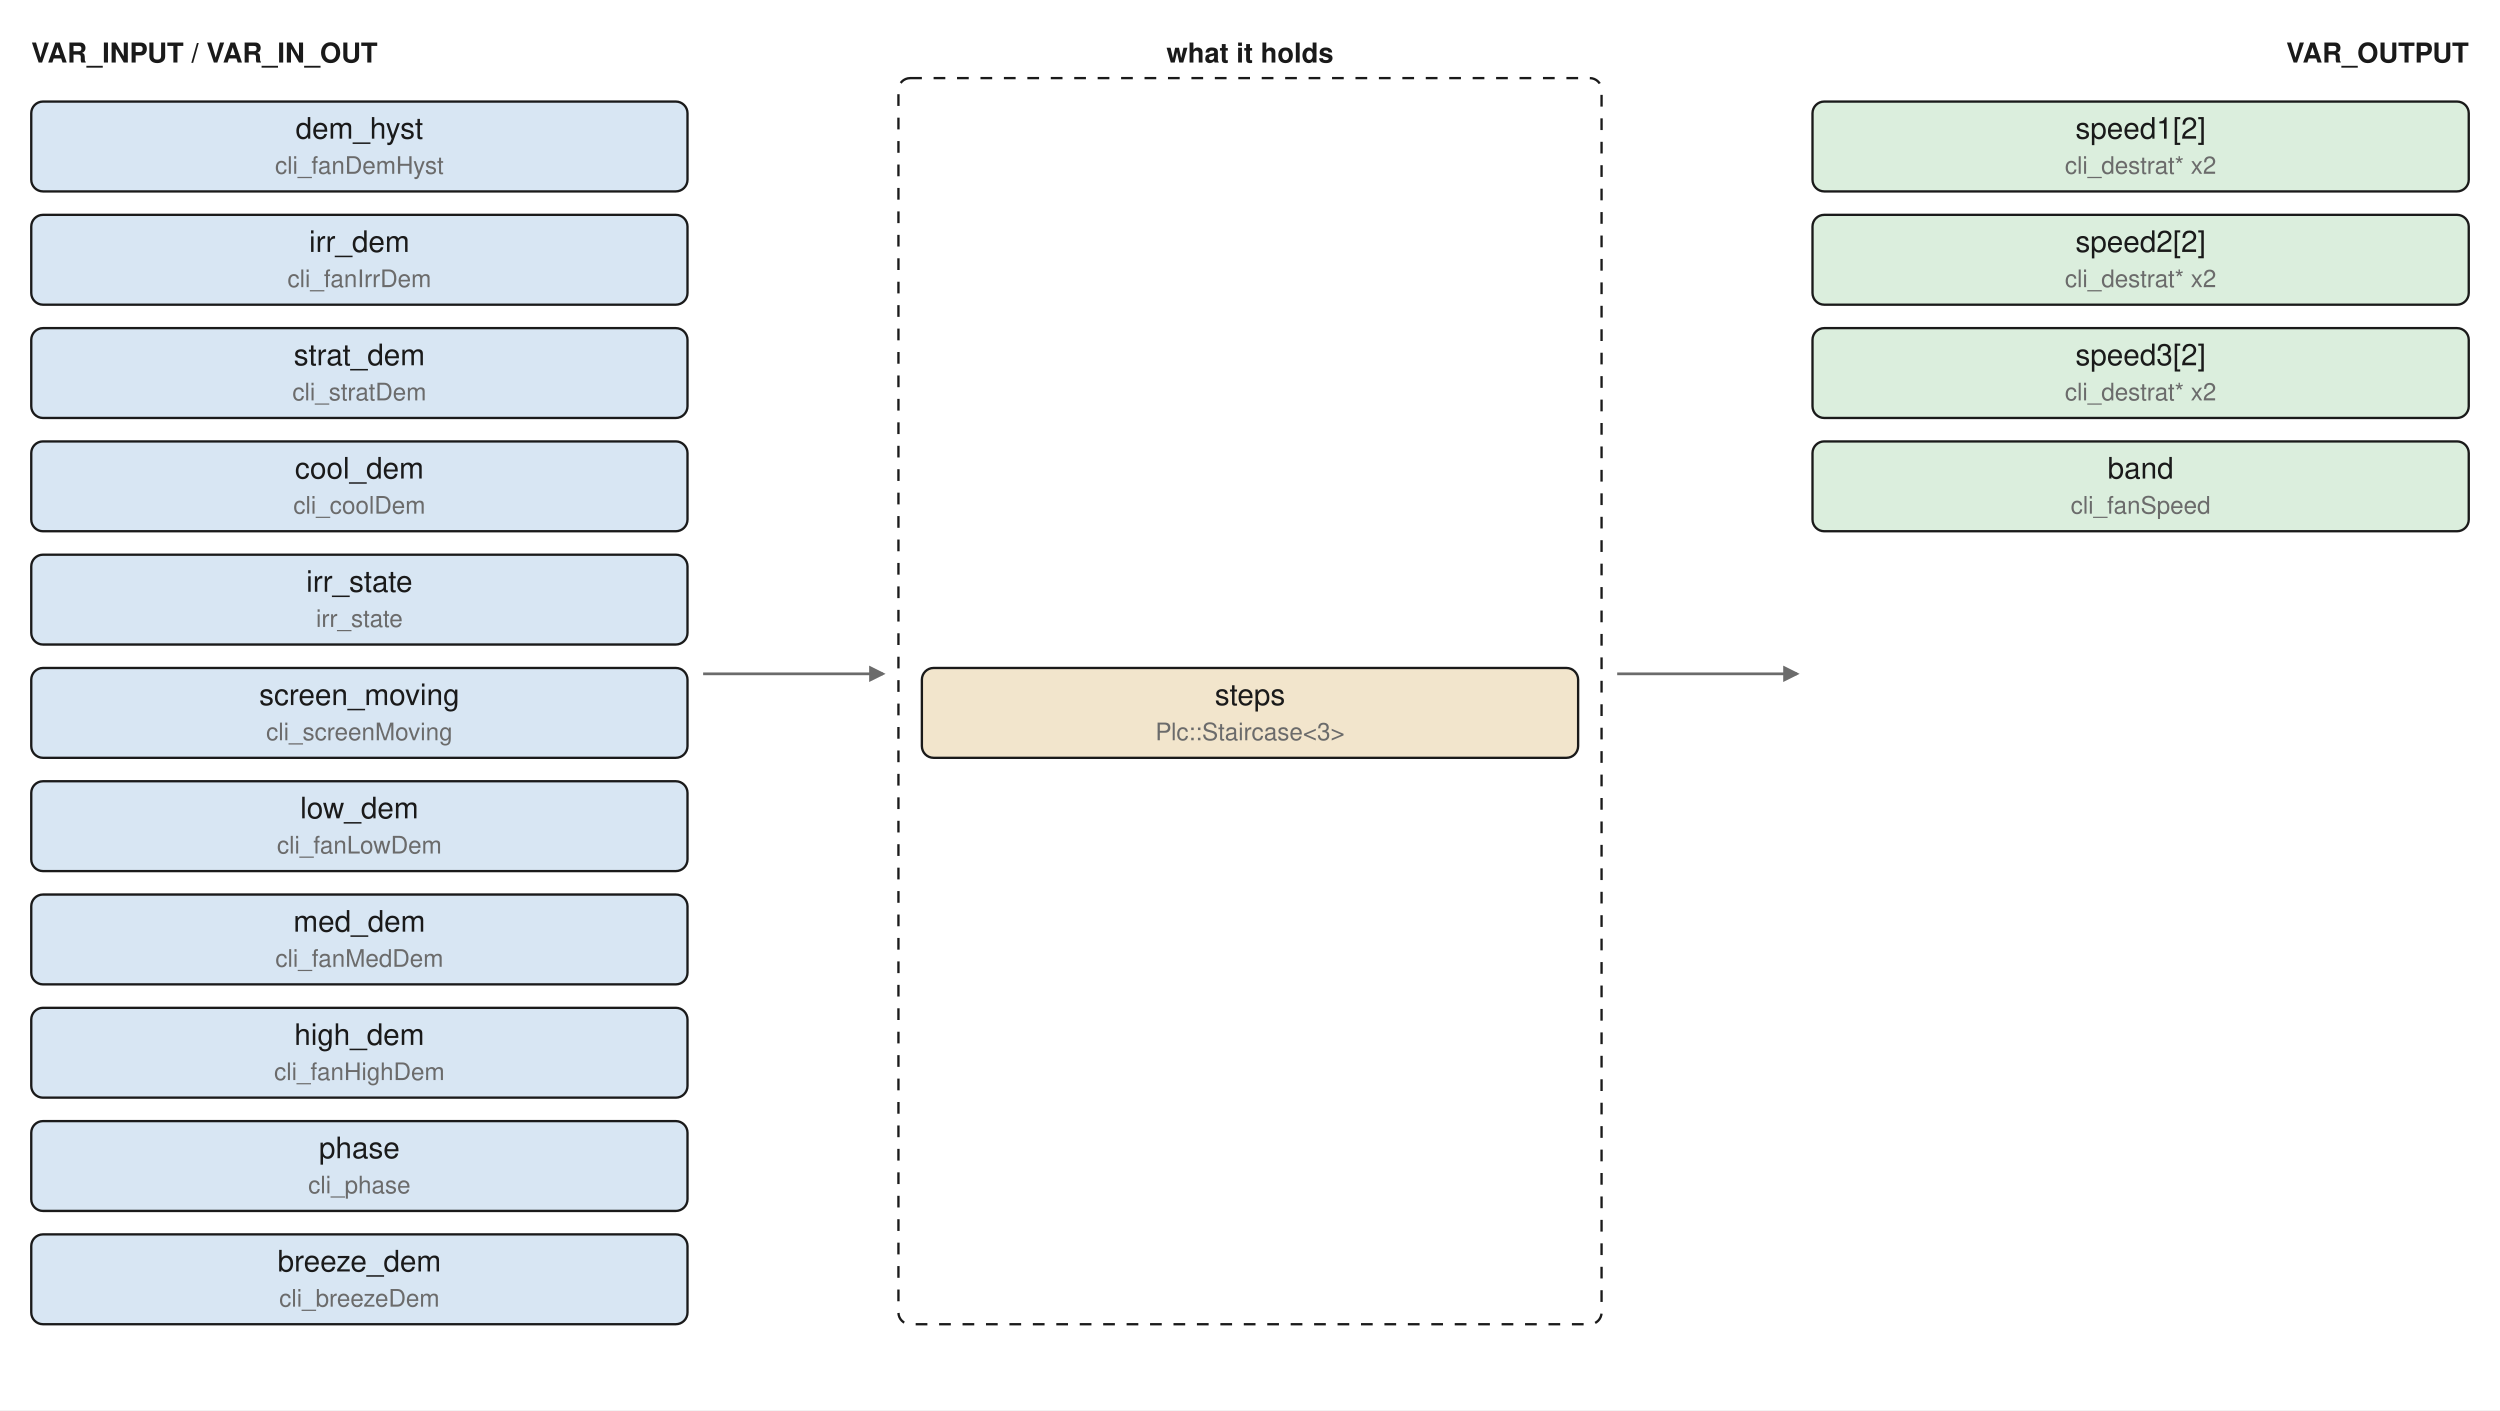
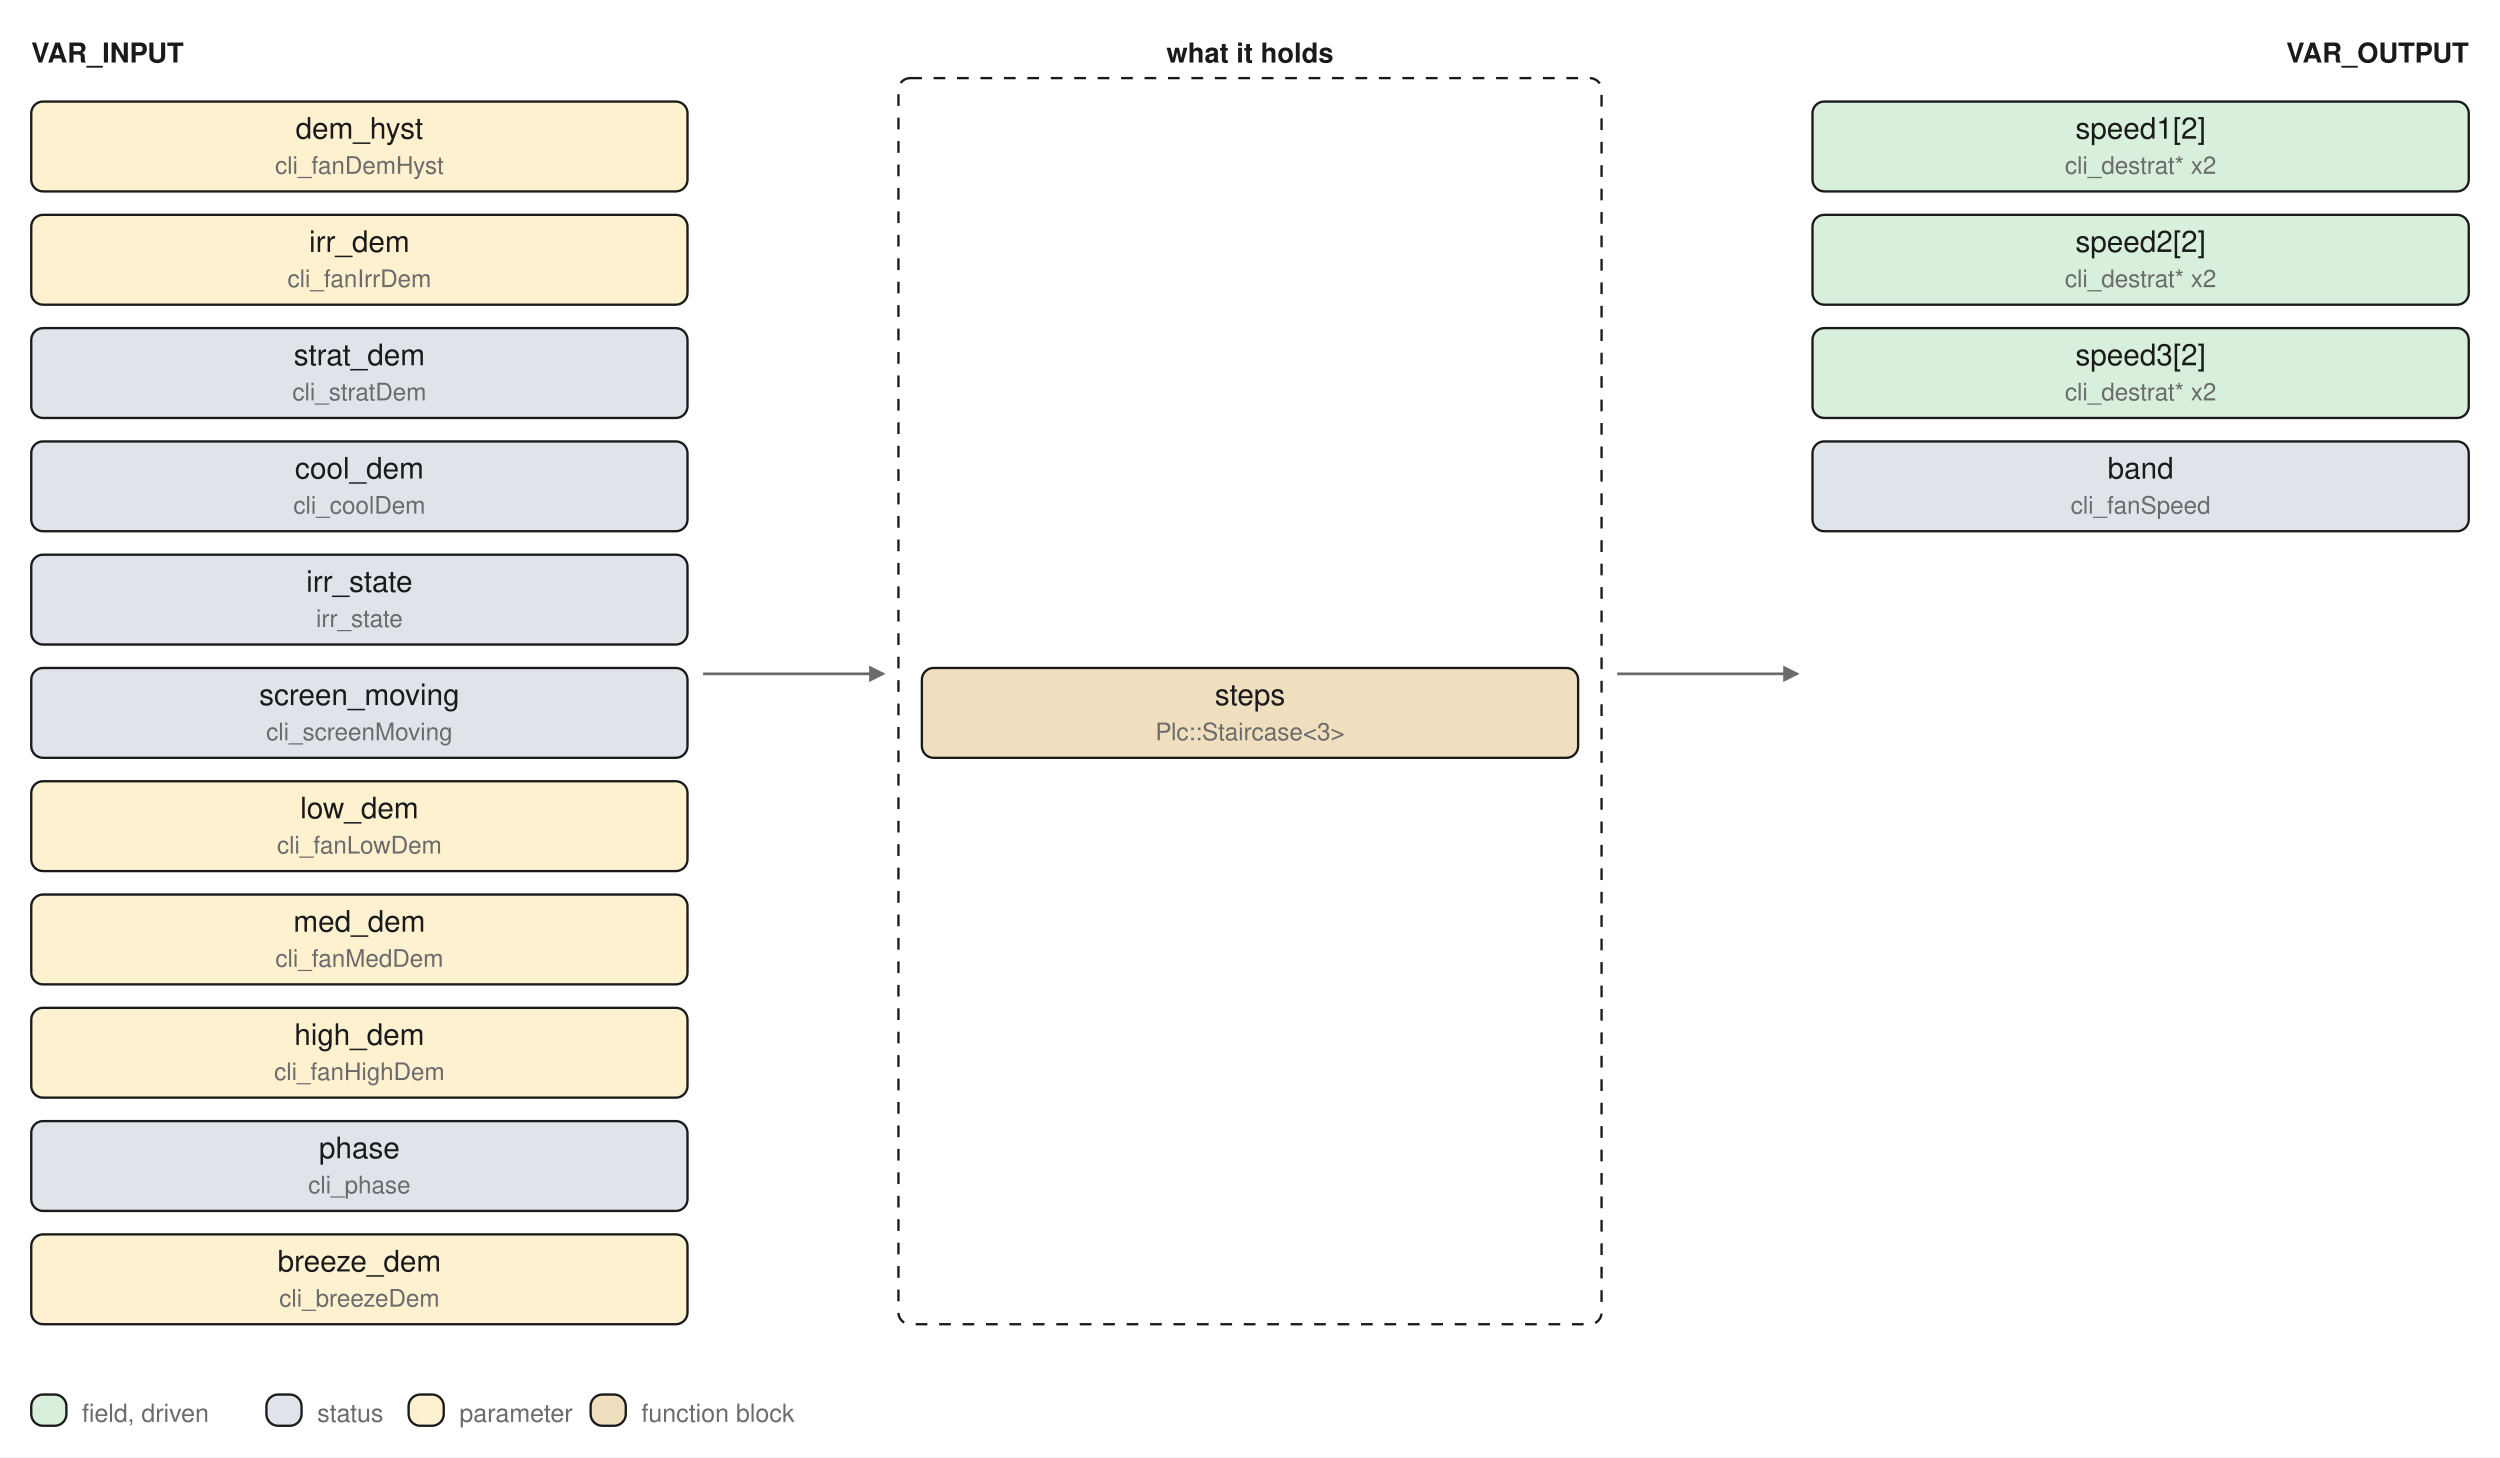
- <svg xmlns="http://www.w3.org/2000/svg" width="640" height="361" viewBox="0 0 640 361" style="max-width:100%;height:auto" content="&lt;mxfile host=&quot;app.diagrams.net&quot; type=&quot;device&quot;&gt;&lt;diagram id=&quot;fans&quot; name=&quot;fans&quot;&gt;&lt;mxGraphModel dx=&quot;640&quot; dy=&quot;361&quot; grid=&quot;0&quot; gridSize=&quot;10&quot; guides=&quot;1&quot; tooltips=&quot;1&quot; connect=&quot;1&quot; arrows=&quot;1&quot; fold=&quot;1&quot; page=&quot;1&quot; pageScale=&quot;1&quot; pageWidth=&quot;640&quot; pageHeight=&quot;361&quot; math=&quot;0&quot; shadow=&quot;0&quot;&gt;&lt;root&gt;&lt;mxCell id=&quot;0&quot;/&gt;&lt;mxCell id=&quot;1&quot; parent=&quot;0&quot;/&gt;&lt;mxCell id=&quot;n2&quot; value=&quot;VAR_INPUT / VAR_IN_OUT&quot; style=&quot;text;html=1;fontSize=7;fontColor=#1a1a1a;align=left;fontStyle=1&quot; vertex=&quot;1&quot; parent=&quot;1&quot;&gt;&lt;mxGeometry x=&quot;8&quot; y=&quot;9&quot; width=&quot;110&quot; height=&quot;11&quot; as=&quot;geometry&quot;/&gt;&lt;/mxCell&gt;&lt;mxCell id=&quot;n3&quot; value=&quot;what it holds&quot; style=&quot;text;html=1;fontSize=7;fontColor=#1a1a1a;align=center;fontStyle=1&quot; vertex=&quot;1&quot; parent=&quot;1&quot;&gt;&lt;mxGeometry x=&quot;320.0&quot; y=&quot;9&quot; width=&quot;65&quot; height=&quot;11&quot; as=&quot;geometry&quot;/&gt;&lt;/mxCell&gt;&lt;mxCell id=&quot;n4&quot; value=&quot;VAR_OUTPUT&quot; style=&quot;text;html=1;fontSize=7;fontColor=#1a1a1a;align=left;fontStyle=1&quot; vertex=&quot;1&quot; parent=&quot;1&quot;&gt;&lt;mxGeometry x=&quot;632&quot; y=&quot;9&quot; width=&quot;50&quot; height=&quot;11&quot; as=&quot;geometry&quot;/&gt;&lt;/mxCell&gt;&lt;mxCell id=&quot;n5&quot; value=&quot;dem_hyst&quot; style=&quot;rounded=1;fillColor=#d8e6f3;strokeColor=#1a1a1a;whiteSpace=wrap;html=1;fontSize=8&quot; vertex=&quot;1&quot; parent=&quot;1&quot;&gt;&lt;mxGeometry x=&quot;8&quot; y=&quot;26&quot; width=&quot;168&quot; height=&quot;23&quot; as=&quot;geometry&quot;/&gt;&lt;/mxCell&gt;&lt;mxCell id=&quot;n6&quot; value=&quot;irr_dem&quot; style=&quot;rounded=1;fillColor=#d8e6f3;strokeColor=#1a1a1a;whiteSpace=wrap;html=1;fontSize=8&quot; vertex=&quot;1&quot; parent=&quot;1&quot;&gt;&lt;mxGeometry x=&quot;8&quot; y=&quot;55&quot; width=&quot;168&quot; height=&quot;23&quot; as=&quot;geometry&quot;/&gt;&lt;/mxCell&gt;&lt;mxCell id=&quot;n7&quot; value=&quot;strat_dem&quot; style=&quot;rounded=1;fillColor=#d8e6f3;strokeColor=#1a1a1a;whiteSpace=wrap;html=1;fontSize=8&quot; vertex=&quot;1&quot; parent=&quot;1&quot;&gt;&lt;mxGeometry x=&quot;8&quot; y=&quot;84&quot; width=&quot;168&quot; height=&quot;23&quot; as=&quot;geometry&quot;/&gt;&lt;/mxCell&gt;&lt;mxCell id=&quot;n8&quot; value=&quot;cool_dem&quot; style=&quot;rounded=1;fillColor=#d8e6f3;strokeColor=#1a1a1a;whiteSpace=wrap;html=1;fontSize=8&quot; vertex=&quot;1&quot; parent=&quot;1&quot;&gt;&lt;mxGeometry x=&quot;8&quot; y=&quot;113&quot; width=&quot;168&quot; height=&quot;23&quot; as=&quot;geometry&quot;/&gt;&lt;/mxCell&gt;&lt;mxCell id=&quot;n9&quot; value=&quot;irr_state&quot; style=&quot;rounded=1;fillColor=#d8e6f3;strokeColor=#1a1a1a;whiteSpace=wrap;html=1;fontSize=8&quot; vertex=&quot;1&quot; parent=&quot;1&quot;&gt;&lt;mxGeometry x=&quot;8&quot; y=&quot;142&quot; width=&quot;168&quot; height=&quot;23&quot; as=&quot;geometry&quot;/&gt;&lt;/mxCell&gt;&lt;mxCell id=&quot;n10&quot; value=&quot;screen_moving&quot; style=&quot;rounded=1;fillColor=#d8e6f3;strokeColor=#1a1a1a;whiteSpace=wrap;html=1;fontSize=8&quot; vertex=&quot;1&quot; parent=&quot;1&quot;&gt;&lt;mxGeometry x=&quot;8&quot; y=&quot;171&quot; width=&quot;168&quot; height=&quot;23&quot; as=&quot;geometry&quot;/&gt;&lt;/mxCell&gt;&lt;mxCell id=&quot;n11&quot; value=&quot;low_dem&quot; style=&quot;rounded=1;fillColor=#d8e6f3;strokeColor=#1a1a1a;whiteSpace=wrap;html=1;fontSize=8&quot; vertex=&quot;1&quot; parent=&quot;1&quot;&gt;&lt;mxGeometry x=&quot;8&quot; y=&quot;200&quot; width=&quot;168&quot; height=&quot;23&quot; as=&quot;geometry&quot;/&gt;&lt;/mxCell&gt;&lt;mxCell id=&quot;n12&quot; value=&quot;med_dem&quot; style=&quot;rounded=1;fillColor=#d8e6f3;strokeColor=#1a1a1a;whiteSpace=wrap;html=1;fontSize=8&quot; vertex=&quot;1&quot; parent=&quot;1&quot;&gt;&lt;mxGeometry x=&quot;8&quot; y=&quot;229&quot; width=&quot;168&quot; height=&quot;23&quot; as=&quot;geometry&quot;/&gt;&lt;/mxCell&gt;&lt;mxCell id=&quot;n13&quot; value=&quot;high_dem&quot; style=&quot;rounded=1;fillColor=#d8e6f3;strokeColor=#1a1a1a;whiteSpace=wrap;html=1;fontSize=8&quot; vertex=&quot;1&quot; parent=&quot;1&quot;&gt;&lt;mxGeometry x=&quot;8&quot; y=&quot;258&quot; width=&quot;168&quot; height=&quot;23&quot; as=&quot;geometry&quot;/&gt;&lt;/mxCell&gt;&lt;mxCell id=&quot;n14&quot; value=&quot;phase&quot; style=&quot;rounded=1;fillColor=#d8e6f3;strokeColor=#1a1a1a;whiteSpace=wrap;html=1;fontSize=8&quot; vertex=&quot;1&quot; parent=&quot;1&quot;&gt;&lt;mxGeometry x=&quot;8&quot; y=&quot;287&quot; width=&quot;168&quot; height=&quot;23&quot; as=&quot;geometry&quot;/&gt;&lt;/mxCell&gt;&lt;mxCell id=&quot;n15&quot; value=&quot;breeze_dem&quot; style=&quot;rounded=1;fillColor=#d8e6f3;strokeColor=#1a1a1a;whiteSpace=wrap;html=1;fontSize=8&quot; vertex=&quot;1&quot; parent=&quot;1&quot;&gt;&lt;mxGeometry x=&quot;8&quot; y=&quot;316&quot; width=&quot;168&quot; height=&quot;23&quot; as=&quot;geometry&quot;/&gt;&lt;/mxCell&gt;&lt;mxCell id=&quot;n16&quot; value=&quot;speed1[2]&quot; style=&quot;rounded=1;fillColor=#dbeedd;strokeColor=#1a1a1a;whiteSpace=wrap;html=1;fontSize=8&quot; vertex=&quot;1&quot; parent=&quot;1&quot;&gt;&lt;mxGeometry x=&quot;464&quot; y=&quot;26&quot; width=&quot;168&quot; height=&quot;23&quot; as=&quot;geometry&quot;/&gt;&lt;/mxCell&gt;&lt;mxCell id=&quot;n17&quot; value=&quot;speed2[2]&quot; style=&quot;rounded=1;fillColor=#dbeedd;strokeColor=#1a1a1a;whiteSpace=wrap;html=1;fontSize=8&quot; vertex=&quot;1&quot; parent=&quot;1&quot;&gt;&lt;mxGeometry x=&quot;464&quot; y=&quot;55&quot; width=&quot;168&quot; height=&quot;23&quot; as=&quot;geometry&quot;/&gt;&lt;/mxCell&gt;&lt;mxCell id=&quot;n18&quot; value=&quot;speed3[2]&quot; style=&quot;rounded=1;fillColor=#dbeedd;strokeColor=#1a1a1a;whiteSpace=wrap;html=1;fontSize=8&quot; vertex=&quot;1&quot; parent=&quot;1&quot;&gt;&lt;mxGeometry x=&quot;464&quot; y=&quot;84&quot; width=&quot;168&quot; height=&quot;23&quot; as=&quot;geometry&quot;/&gt;&lt;/mxCell&gt;&lt;mxCell id=&quot;n19&quot; value=&quot;band&quot; style=&quot;rounded=1;fillColor=#dbeedd;strokeColor=#1a1a1a;whiteSpace=wrap;html=1;fontSize=8&quot; vertex=&quot;1&quot; parent=&quot;1&quot;&gt;&lt;mxGeometry x=&quot;464&quot; y=&quot;113&quot; width=&quot;168&quot; height=&quot;23&quot; as=&quot;geometry&quot;/&gt;&lt;/mxCell&gt;&lt;mxCell id=&quot;n20&quot; value=&quot;&quot; style=&quot;rounded=1;fillColor=#ffffff;strokeColor=#1a1a1a;whiteSpace=wrap;html=1;fontSize=8;dashed=1&quot; vertex=&quot;1&quot; parent=&quot;1&quot;&gt;&lt;mxGeometry x=&quot;230&quot; y=&quot;20&quot; width=&quot;180&quot; height=&quot;319&quot; as=&quot;geometry&quot;/&gt;&lt;/mxCell&gt;&lt;mxCell id=&quot;n21&quot; value=&quot;steps&quot; style=&quot;rounded=1;fillColor=#f2e5cc;strokeColor=#1a1a1a;whiteSpace=wrap;html=1;fontSize=8&quot; vertex=&quot;1&quot; parent=&quot;1&quot;&gt;&lt;mxGeometry x=&quot;236&quot; y=&quot;171.0&quot; width=&quot;168&quot; height=&quot;23&quot; as=&quot;geometry&quot;/&gt;&lt;/mxCell&gt;&lt;mxCell id=&quot;e22&quot; value=&quot;&quot; style=&quot;edgeStyle=none;html=1;strokeColor=#6b6b6b;endArrow=block&quot; edge=&quot;1&quot; parent=&quot;1&quot;&gt;&lt;mxGeometry relative=&quot;1&quot; as=&quot;geometry&quot;&gt;&lt;mxPoint x=&quot;180&quot; y=&quot;172.5&quot; as=&quot;sourcePoint&quot;/&gt;&lt;mxPoint x=&quot;226&quot; y=&quot;172.5&quot; as=&quot;targetPoint&quot;/&gt;&lt;/mxGeometry&gt;&lt;/mxCell&gt;&lt;mxCell id=&quot;e23&quot; value=&quot;&quot; style=&quot;edgeStyle=none;html=1;strokeColor=#6b6b6b;endArrow=block&quot; edge=&quot;1&quot; parent=&quot;1&quot;&gt;&lt;mxGeometry relative=&quot;1&quot; as=&quot;geometry&quot;&gt;&lt;mxPoint x=&quot;414&quot; y=&quot;172.5&quot; as=&quot;sourcePoint&quot;/&gt;&lt;mxPoint x=&quot;460&quot; y=&quot;172.5&quot; as=&quot;targetPoint&quot;/&gt;&lt;/mxGeometry&gt;&lt;/mxCell&gt;&lt;/root&gt;&lt;/mxGraphModel&gt;&lt;/diagram&gt;&lt;/mxfile&gt;">
+ <svg xmlns="http://www.w3.org/2000/svg" width="640" height="373" viewBox="0 0 640 373" style="max-width:100%;height:auto" content="&lt;mxfile host=&quot;app.diagrams.net&quot; type=&quot;device&quot;&gt;&lt;diagram id=&quot;fans&quot; name=&quot;fans&quot;&gt;&lt;mxGraphModel dx=&quot;640&quot; dy=&quot;373&quot; grid=&quot;0&quot; gridSize=&quot;10&quot; guides=&quot;1&quot; tooltips=&quot;1&quot; connect=&quot;1&quot; arrows=&quot;1&quot; fold=&quot;1&quot; page=&quot;1&quot; pageScale=&quot;1&quot; pageWidth=&quot;640&quot; pageHeight=&quot;373&quot; math=&quot;0&quot; shadow=&quot;0&quot;&gt;&lt;root&gt;&lt;mxCell id=&quot;0&quot;/&gt;&lt;mxCell id=&quot;1&quot; parent=&quot;0&quot;/&gt;&lt;mxCell id=&quot;n2&quot; value=&quot;VAR_INPUT&quot; style=&quot;text;html=1;fontSize=7;fontColor=#1a1a1a;align=left;fontStyle=1&quot; vertex=&quot;1&quot; parent=&quot;1&quot;&gt;&lt;mxGeometry x=&quot;8&quot; y=&quot;9&quot; width=&quot;45&quot; height=&quot;11&quot; as=&quot;geometry&quot;/&gt;&lt;/mxCell&gt;&lt;mxCell id=&quot;n3&quot; value=&quot;what it holds&quot; style=&quot;text;html=1;fontSize=7;fontColor=#1a1a1a;align=center;fontStyle=1&quot; vertex=&quot;1&quot; parent=&quot;1&quot;&gt;&lt;mxGeometry x=&quot;320.0&quot; y=&quot;9&quot; width=&quot;65&quot; height=&quot;11&quot; as=&quot;geometry&quot;/&gt;&lt;/mxCell&gt;&lt;mxCell id=&quot;n4&quot; value=&quot;VAR_OUTPUT&quot; style=&quot;text;html=1;fontSize=7;fontColor=#1a1a1a;align=left;fontStyle=1&quot; vertex=&quot;1&quot; parent=&quot;1&quot;&gt;&lt;mxGeometry x=&quot;632&quot; y=&quot;9&quot; width=&quot;50&quot; height=&quot;11&quot; as=&quot;geometry&quot;/&gt;&lt;/mxCell&gt;&lt;mxCell id=&quot;n5&quot; value=&quot;dem_hyst&quot; style=&quot;rounded=1;fillColor=#fdf1d0;strokeColor=#1a1a1a;whiteSpace=wrap;html=1;fontSize=8&quot; vertex=&quot;1&quot; parent=&quot;1&quot;&gt;&lt;mxGeometry x=&quot;8&quot; y=&quot;26&quot; width=&quot;168&quot; height=&quot;23&quot; as=&quot;geometry&quot;/&gt;&lt;/mxCell&gt;&lt;mxCell id=&quot;n6&quot; value=&quot;irr_dem&quot; style=&quot;rounded=1;fillColor=#fdf1d0;strokeColor=#1a1a1a;whiteSpace=wrap;html=1;fontSize=8&quot; vertex=&quot;1&quot; parent=&quot;1&quot;&gt;&lt;mxGeometry x=&quot;8&quot; y=&quot;55&quot; width=&quot;168&quot; height=&quot;23&quot; as=&quot;geometry&quot;/&gt;&lt;/mxCell&gt;&lt;mxCell id=&quot;n7&quot; value=&quot;strat_dem&quot; style=&quot;rounded=1;fillColor=#dfe4ea;strokeColor=#1a1a1a;whiteSpace=wrap;html=1;fontSize=8&quot; vertex=&quot;1&quot; parent=&quot;1&quot;&gt;&lt;mxGeometry x=&quot;8&quot; y=&quot;84&quot; width=&quot;168&quot; height=&quot;23&quot; as=&quot;geometry&quot;/&gt;&lt;/mxCell&gt;&lt;mxCell id=&quot;n8&quot; value=&quot;cool_dem&quot; style=&quot;rounded=1;fillColor=#dfe4ea;strokeColor=#1a1a1a;whiteSpace=wrap;html=1;fontSize=8&quot; vertex=&quot;1&quot; parent=&quot;1&quot;&gt;&lt;mxGeometry x=&quot;8&quot; y=&quot;113&quot; width=&quot;168&quot; height=&quot;23&quot; as=&quot;geometry&quot;/&gt;&lt;/mxCell&gt;&lt;mxCell id=&quot;n9&quot; value=&quot;irr_state&quot; style=&quot;rounded=1;fillColor=#dfe4ea;strokeColor=#1a1a1a;whiteSpace=wrap;html=1;fontSize=8&quot; vertex=&quot;1&quot; parent=&quot;1&quot;&gt;&lt;mxGeometry x=&quot;8&quot; y=&quot;142&quot; width=&quot;168&quot; height=&quot;23&quot; as=&quot;geometry&quot;/&gt;&lt;/mxCell&gt;&lt;mxCell id=&quot;n10&quot; value=&quot;screen_moving&quot; style=&quot;rounded=1;fillColor=#dfe4ea;strokeColor=#1a1a1a;whiteSpace=wrap;html=1;fontSize=8&quot; vertex=&quot;1&quot; parent=&quot;1&quot;&gt;&lt;mxGeometry x=&quot;8&quot; y=&quot;171&quot; width=&quot;168&quot; height=&quot;23&quot; as=&quot;geometry&quot;/&gt;&lt;/mxCell&gt;&lt;mxCell id=&quot;n11&quot; value=&quot;low_dem&quot; style=&quot;rounded=1;fillColor=#fdf1d0;strokeColor=#1a1a1a;whiteSpace=wrap;html=1;fontSize=8&quot; vertex=&quot;1&quot; parent=&quot;1&quot;&gt;&lt;mxGeometry x=&quot;8&quot; y=&quot;200&quot; width=&quot;168&quot; height=&quot;23&quot; as=&quot;geometry&quot;/&gt;&lt;/mxCell&gt;&lt;mxCell id=&quot;n12&quot; value=&quot;med_dem&quot; style=&quot;rounded=1;fillColor=#fdf1d0;strokeColor=#1a1a1a;whiteSpace=wrap;html=1;fontSize=8&quot; vertex=&quot;1&quot; parent=&quot;1&quot;&gt;&lt;mxGeometry x=&quot;8&quot; y=&quot;229&quot; width=&quot;168&quot; height=&quot;23&quot; as=&quot;geometry&quot;/&gt;&lt;/mxCell&gt;&lt;mxCell id=&quot;n13&quot; value=&quot;high_dem&quot; style=&quot;rounded=1;fillColor=#fdf1d0;strokeColor=#1a1a1a;whiteSpace=wrap;html=1;fontSize=8&quot; vertex=&quot;1&quot; parent=&quot;1&quot;&gt;&lt;mxGeometry x=&quot;8&quot; y=&quot;258&quot; width=&quot;168&quot; height=&quot;23&quot; as=&quot;geometry&quot;/&gt;&lt;/mxCell&gt;&lt;mxCell id=&quot;n14&quot; value=&quot;phase&quot; style=&quot;rounded=1;fillColor=#dfe4ea;strokeColor=#1a1a1a;whiteSpace=wrap;html=1;fontSize=8&quot; vertex=&quot;1&quot; parent=&quot;1&quot;&gt;&lt;mxGeometry x=&quot;8&quot; y=&quot;287&quot; width=&quot;168&quot; height=&quot;23&quot; as=&quot;geometry&quot;/&gt;&lt;/mxCell&gt;&lt;mxCell id=&quot;n15&quot; value=&quot;breeze_dem&quot; style=&quot;rounded=1;fillColor=#fdf1d0;strokeColor=#1a1a1a;whiteSpace=wrap;html=1;fontSize=8&quot; vertex=&quot;1&quot; parent=&quot;1&quot;&gt;&lt;mxGeometry x=&quot;8&quot; y=&quot;316&quot; width=&quot;168&quot; height=&quot;23&quot; as=&quot;geometry&quot;/&gt;&lt;/mxCell&gt;&lt;mxCell id=&quot;n16&quot; value=&quot;speed1[2]&quot; style=&quot;rounded=1;fillColor=#d7efdb;strokeColor=#1a1a1a;whiteSpace=wrap;html=1;fontSize=8&quot; vertex=&quot;1&quot; parent=&quot;1&quot;&gt;&lt;mxGeometry x=&quot;464&quot; y=&quot;26&quot; width=&quot;168&quot; height=&quot;23&quot; as=&quot;geometry&quot;/&gt;&lt;/mxCell&gt;&lt;mxCell id=&quot;n17&quot; value=&quot;speed2[2]&quot; style=&quot;rounded=1;fillColor=#d7efdb;strokeColor=#1a1a1a;whiteSpace=wrap;html=1;fontSize=8&quot; vertex=&quot;1&quot; parent=&quot;1&quot;&gt;&lt;mxGeometry x=&quot;464&quot; y=&quot;55&quot; width=&quot;168&quot; height=&quot;23&quot; as=&quot;geometry&quot;/&gt;&lt;/mxCell&gt;&lt;mxCell id=&quot;n18&quot; value=&quot;speed3[2]&quot; style=&quot;rounded=1;fillColor=#d7efdb;strokeColor=#1a1a1a;whiteSpace=wrap;html=1;fontSize=8&quot; vertex=&quot;1&quot; parent=&quot;1&quot;&gt;&lt;mxGeometry x=&quot;464&quot; y=&quot;84&quot; width=&quot;168&quot; height=&quot;23&quot; as=&quot;geometry&quot;/&gt;&lt;/mxCell&gt;&lt;mxCell id=&quot;n19&quot; value=&quot;band&quot; style=&quot;rounded=1;fillColor=#dfe4ea;strokeColor=#1a1a1a;whiteSpace=wrap;html=1;fontSize=8&quot; vertex=&quot;1&quot; parent=&quot;1&quot;&gt;&lt;mxGeometry x=&quot;464&quot; y=&quot;113&quot; width=&quot;168&quot; height=&quot;23&quot; as=&quot;geometry&quot;/&gt;&lt;/mxCell&gt;&lt;mxCell id=&quot;n20&quot; value=&quot;&quot; style=&quot;rounded=1;fillColor=#ffffff;strokeColor=#1a1a1a;whiteSpace=wrap;html=1;fontSize=8;dashed=1&quot; vertex=&quot;1&quot; parent=&quot;1&quot;&gt;&lt;mxGeometry x=&quot;230&quot; y=&quot;20&quot; width=&quot;180&quot; height=&quot;319&quot; as=&quot;geometry&quot;/&gt;&lt;/mxCell&gt;&lt;mxCell id=&quot;n21&quot; value=&quot;steps&quot; style=&quot;rounded=1;fillColor=#f0dfbe;strokeColor=#1a1a1a;whiteSpace=wrap;html=1;fontSize=8&quot; vertex=&quot;1&quot; parent=&quot;1&quot;&gt;&lt;mxGeometry x=&quot;236&quot; y=&quot;171.0&quot; width=&quot;168&quot; height=&quot;23&quot; as=&quot;geometry&quot;/&gt;&lt;/mxCell&gt;&lt;mxCell id=&quot;e22&quot; value=&quot;&quot; style=&quot;edgeStyle=none;html=1;strokeColor=#6b6b6b;endArrow=block&quot; edge=&quot;1&quot; parent=&quot;1&quot;&gt;&lt;mxGeometry relative=&quot;1&quot; as=&quot;geometry&quot;&gt;&lt;mxPoint x=&quot;180&quot; y=&quot;172.5&quot; as=&quot;sourcePoint&quot;/&gt;&lt;mxPoint x=&quot;226&quot; y=&quot;172.5&quot; as=&quot;targetPoint&quot;/&gt;&lt;/mxGeometry&gt;&lt;/mxCell&gt;&lt;mxCell id=&quot;e23&quot; value=&quot;&quot; style=&quot;edgeStyle=none;html=1;strokeColor=#6b6b6b;endArrow=block&quot; edge=&quot;1&quot; parent=&quot;1&quot;&gt;&lt;mxGeometry relative=&quot;1&quot; as=&quot;geometry&quot;&gt;&lt;mxPoint x=&quot;414&quot; y=&quot;172.5&quot; as=&quot;sourcePoint&quot;/&gt;&lt;mxPoint x=&quot;460&quot; y=&quot;172.5&quot; as=&quot;targetPoint&quot;/&gt;&lt;/mxGeometry&gt;&lt;/mxCell&gt;&lt;mxCell id=&quot;n24&quot; value=&quot;&quot; style=&quot;rounded=1;fillColor=#d7efdb;strokeColor=#1a1a1a;whiteSpace=wrap;html=1;fontSize=8&quot; vertex=&quot;1&quot; parent=&quot;1&quot;&gt;&lt;mxGeometry x=&quot;8&quot; y=&quot;357&quot; width=&quot;9&quot; height=&quot;8&quot; as=&quot;geometry&quot;/&gt;&lt;/mxCell&gt;&lt;mxCell id=&quot;n25&quot; value=&quot;field, driven&quot; style=&quot;text;html=1;fontSize=6;fontColor=#6b6b6b;align=left&quot; vertex=&quot;1&quot; parent=&quot;1&quot;&gt;&lt;mxGeometry x=&quot;21&quot; y=&quot;357.6&quot; width=&quot;65&quot; height=&quot;10.4&quot; as=&quot;geometry&quot;/&gt;&lt;/mxCell&gt;&lt;mxCell id=&quot;n26&quot; value=&quot;&quot; style=&quot;rounded=1;fillColor=#dfe4ea;strokeColor=#1a1a1a;whiteSpace=wrap;html=1;fontSize=8&quot; vertex=&quot;1&quot; parent=&quot;1&quot;&gt;&lt;mxGeometry x=&quot;68.2&quot; y=&quot;357&quot; width=&quot;9&quot; height=&quot;8&quot; as=&quot;geometry&quot;/&gt;&lt;/mxCell&gt;&lt;mxCell id=&quot;n27&quot; value=&quot;status&quot; style=&quot;text;html=1;fontSize=6;fontColor=#6b6b6b;align=left&quot; vertex=&quot;1&quot; parent=&quot;1&quot;&gt;&lt;mxGeometry x=&quot;81.2&quot; y=&quot;357.6&quot; width=&quot;40&quot; height=&quot;10.4&quot; as=&quot;geometry&quot;/&gt;&lt;/mxCell&gt;&lt;mxCell id=&quot;n28&quot; value=&quot;&quot; style=&quot;rounded=1;fillColor=#fdf1d0;strokeColor=#1a1a1a;whiteSpace=wrap;html=1;fontSize=8&quot; vertex=&quot;1&quot; parent=&quot;1&quot;&gt;&lt;mxGeometry x=&quot;104.6&quot; y=&quot;357&quot; width=&quot;9&quot; height=&quot;8&quot; as=&quot;geometry&quot;/&gt;&lt;/mxCell&gt;&lt;mxCell id=&quot;n29&quot; value=&quot;parameter&quot; style=&quot;text;html=1;fontSize=6;fontColor=#6b6b6b;align=left&quot; vertex=&quot;1&quot; parent=&quot;1&quot;&gt;&lt;mxGeometry x=&quot;117.6&quot; y=&quot;357.6&quot; width=&quot;45&quot; height=&quot;10.4&quot; as=&quot;geometry&quot;/&gt;&lt;/mxCell&gt;&lt;mxCell id=&quot;n30&quot; value=&quot;&quot; style=&quot;rounded=1;fillColor=#f0dfbe;strokeColor=#1a1a1a;whiteSpace=wrap;html=1;fontSize=8&quot; vertex=&quot;1&quot; parent=&quot;1&quot;&gt;&lt;mxGeometry x=&quot;151.2&quot; y=&quot;357&quot; width=&quot;9&quot; height=&quot;8&quot; as=&quot;geometry&quot;/&gt;&lt;/mxCell&gt;&lt;mxCell id=&quot;n31&quot; value=&quot;function block&quot; style=&quot;text;html=1;fontSize=6;fontColor=#6b6b6b;align=left&quot; vertex=&quot;1&quot; parent=&quot;1&quot;&gt;&lt;mxGeometry x=&quot;164.2&quot; y=&quot;357.6&quot; width=&quot;70&quot; height=&quot;10.4&quot; as=&quot;geometry&quot;/&gt;&lt;/mxCell&gt;&lt;/root&gt;&lt;/mxGraphModel&gt;&lt;/diagram&gt;&lt;/mxfile&gt;">
  <defs>
    <marker id="a" markerWidth="6" markerHeight="6" refX="5" refY="3" orient="auto">
      <path d="M0,0 L6,3 L0,6 z" fill="#6b6b6b" />
    </marker>
  </defs>
-   <rect width="640" height="361" fill="#ffffff" />
-   <text x="8" y="16" font-family="Helvetica,Arial,sans-serif" font-size="7" fill="#1a1a1a" text-anchor="start" font-weight="bold">VAR_INPUT / VAR_IN_OUT</text>
+   <rect width="640" height="373" fill="#ffffff" />
+   <text x="8" y="16" font-family="Helvetica,Arial,sans-serif" font-size="7" fill="#1a1a1a" text-anchor="start" font-weight="bold">VAR_INPUT</text>
  <text x="320.0" y="16" font-family="Helvetica,Arial,sans-serif" font-size="7" fill="#1a1a1a" text-anchor="middle" font-weight="bold">what it holds</text>
  <text x="632" y="16" font-family="Helvetica,Arial,sans-serif" font-size="7" fill="#1a1a1a" text-anchor="end" font-weight="bold">VAR_OUTPUT</text>
-   <rect x="8" y="26" width="168" height="23" rx="3" fill="#d8e6f3" stroke="#1a1a1a" stroke-width="0.6" />
+   <rect x="8" y="26" width="168" height="23" rx="3" fill="#fdf1d0" stroke="#1a1a1a" stroke-width="0.6" />
  <text x="92.0" y="35.5" font-family="Helvetica,Arial,sans-serif" font-size="7.6" fill="#1a1a1a" text-anchor="middle">dem_hyst</text>
  <text x="92.0" y="44.5" font-family="Helvetica,Arial,sans-serif" font-size="6.2" fill="#6b6b6b" text-anchor="middle">cli_fanDemHyst</text>
-   <rect x="8" y="55" width="168" height="23" rx="3" fill="#d8e6f3" stroke="#1a1a1a" stroke-width="0.6" />
+   <rect x="8" y="55" width="168" height="23" rx="3" fill="#fdf1d0" stroke="#1a1a1a" stroke-width="0.6" />
  <text x="92.0" y="64.5" font-family="Helvetica,Arial,sans-serif" font-size="7.6" fill="#1a1a1a" text-anchor="middle">irr_dem</text>
  <text x="92.0" y="73.5" font-family="Helvetica,Arial,sans-serif" font-size="6.2" fill="#6b6b6b" text-anchor="middle">cli_fanIrrDem</text>
-   <rect x="8" y="84" width="168" height="23" rx="3" fill="#d8e6f3" stroke="#1a1a1a" stroke-width="0.6" />
+   <rect x="8" y="84" width="168" height="23" rx="3" fill="#dfe4ea" stroke="#1a1a1a" stroke-width="0.6" />
  <text x="92.0" y="93.5" font-family="Helvetica,Arial,sans-serif" font-size="7.6" fill="#1a1a1a" text-anchor="middle">strat_dem</text>
  <text x="92.0" y="102.5" font-family="Helvetica,Arial,sans-serif" font-size="6.2" fill="#6b6b6b" text-anchor="middle">cli_stratDem</text>
-   <rect x="8" y="113" width="168" height="23" rx="3" fill="#d8e6f3" stroke="#1a1a1a" stroke-width="0.6" />
+   <rect x="8" y="113" width="168" height="23" rx="3" fill="#dfe4ea" stroke="#1a1a1a" stroke-width="0.6" />
  <text x="92.0" y="122.5" font-family="Helvetica,Arial,sans-serif" font-size="7.6" fill="#1a1a1a" text-anchor="middle">cool_dem</text>
  <text x="92.0" y="131.5" font-family="Helvetica,Arial,sans-serif" font-size="6.2" fill="#6b6b6b" text-anchor="middle">cli_coolDem</text>
-   <rect x="8" y="142" width="168" height="23" rx="3" fill="#d8e6f3" stroke="#1a1a1a" stroke-width="0.6" />
+   <rect x="8" y="142" width="168" height="23" rx="3" fill="#dfe4ea" stroke="#1a1a1a" stroke-width="0.6" />
  <text x="92.0" y="151.5" font-family="Helvetica,Arial,sans-serif" font-size="7.6" fill="#1a1a1a" text-anchor="middle">irr_state</text>
  <text x="92.0" y="160.5" font-family="Helvetica,Arial,sans-serif" font-size="6.2" fill="#6b6b6b" text-anchor="middle">irr_state</text>
-   <rect x="8" y="171" width="168" height="23" rx="3" fill="#d8e6f3" stroke="#1a1a1a" stroke-width="0.6" />
+   <rect x="8" y="171" width="168" height="23" rx="3" fill="#dfe4ea" stroke="#1a1a1a" stroke-width="0.6" />
  <text x="92.0" y="180.5" font-family="Helvetica,Arial,sans-serif" font-size="7.6" fill="#1a1a1a" text-anchor="middle">screen_moving</text>
  <text x="92.0" y="189.5" font-family="Helvetica,Arial,sans-serif" font-size="6.2" fill="#6b6b6b" text-anchor="middle">cli_screenMoving</text>
-   <rect x="8" y="200" width="168" height="23" rx="3" fill="#d8e6f3" stroke="#1a1a1a" stroke-width="0.6" />
+   <rect x="8" y="200" width="168" height="23" rx="3" fill="#fdf1d0" stroke="#1a1a1a" stroke-width="0.6" />
  <text x="92.0" y="209.5" font-family="Helvetica,Arial,sans-serif" font-size="7.6" fill="#1a1a1a" text-anchor="middle">low_dem</text>
  <text x="92.0" y="218.5" font-family="Helvetica,Arial,sans-serif" font-size="6.2" fill="#6b6b6b" text-anchor="middle">cli_fanLowDem</text>
-   <rect x="8" y="229" width="168" height="23" rx="3" fill="#d8e6f3" stroke="#1a1a1a" stroke-width="0.6" />
+   <rect x="8" y="229" width="168" height="23" rx="3" fill="#fdf1d0" stroke="#1a1a1a" stroke-width="0.6" />
  <text x="92.0" y="238.5" font-family="Helvetica,Arial,sans-serif" font-size="7.6" fill="#1a1a1a" text-anchor="middle">med_dem</text>
  <text x="92.0" y="247.5" font-family="Helvetica,Arial,sans-serif" font-size="6.2" fill="#6b6b6b" text-anchor="middle">cli_fanMedDem</text>
-   <rect x="8" y="258" width="168" height="23" rx="3" fill="#d8e6f3" stroke="#1a1a1a" stroke-width="0.6" />
+   <rect x="8" y="258" width="168" height="23" rx="3" fill="#fdf1d0" stroke="#1a1a1a" stroke-width="0.6" />
  <text x="92.0" y="267.5" font-family="Helvetica,Arial,sans-serif" font-size="7.6" fill="#1a1a1a" text-anchor="middle">high_dem</text>
  <text x="92.0" y="276.5" font-family="Helvetica,Arial,sans-serif" font-size="6.2" fill="#6b6b6b" text-anchor="middle">cli_fanHighDem</text>
-   <rect x="8" y="287" width="168" height="23" rx="3" fill="#d8e6f3" stroke="#1a1a1a" stroke-width="0.6" />
+   <rect x="8" y="287" width="168" height="23" rx="3" fill="#dfe4ea" stroke="#1a1a1a" stroke-width="0.6" />
  <text x="92.0" y="296.5" font-family="Helvetica,Arial,sans-serif" font-size="7.6" fill="#1a1a1a" text-anchor="middle">phase</text>
  <text x="92.0" y="305.5" font-family="Helvetica,Arial,sans-serif" font-size="6.2" fill="#6b6b6b" text-anchor="middle">cli_phase</text>
-   <rect x="8" y="316" width="168" height="23" rx="3" fill="#d8e6f3" stroke="#1a1a1a" stroke-width="0.6" />
+   <rect x="8" y="316" width="168" height="23" rx="3" fill="#fdf1d0" stroke="#1a1a1a" stroke-width="0.6" />
  <text x="92.0" y="325.5" font-family="Helvetica,Arial,sans-serif" font-size="7.6" fill="#1a1a1a" text-anchor="middle">breeze_dem</text>
  <text x="92.0" y="334.5" font-family="Helvetica,Arial,sans-serif" font-size="6.2" fill="#6b6b6b" text-anchor="middle">cli_breezeDem</text>
-   <rect x="464" y="26" width="168" height="23" rx="3" fill="#dbeedd" stroke="#1a1a1a" stroke-width="0.6" />
+   <rect x="464" y="26" width="168" height="23" rx="3" fill="#d7efdb" stroke="#1a1a1a" stroke-width="0.6" />
  <text x="548.0" y="35.5" font-family="Helvetica,Arial,sans-serif" font-size="7.6" fill="#1a1a1a" text-anchor="middle">speed1[2]</text>
  <text x="548.0" y="44.5" font-family="Helvetica,Arial,sans-serif" font-size="6.2" fill="#6b6b6b" text-anchor="middle">cli_destrat* x2</text>
-   <rect x="464" y="55" width="168" height="23" rx="3" fill="#dbeedd" stroke="#1a1a1a" stroke-width="0.6" />
+   <rect x="464" y="55" width="168" height="23" rx="3" fill="#d7efdb" stroke="#1a1a1a" stroke-width="0.6" />
  <text x="548.0" y="64.5" font-family="Helvetica,Arial,sans-serif" font-size="7.6" fill="#1a1a1a" text-anchor="middle">speed2[2]</text>
  <text x="548.0" y="73.5" font-family="Helvetica,Arial,sans-serif" font-size="6.2" fill="#6b6b6b" text-anchor="middle">cli_destrat* x2</text>
-   <rect x="464" y="84" width="168" height="23" rx="3" fill="#dbeedd" stroke="#1a1a1a" stroke-width="0.6" />
+   <rect x="464" y="84" width="168" height="23" rx="3" fill="#d7efdb" stroke="#1a1a1a" stroke-width="0.6" />
  <text x="548.0" y="93.5" font-family="Helvetica,Arial,sans-serif" font-size="7.6" fill="#1a1a1a" text-anchor="middle">speed3[2]</text>
  <text x="548.0" y="102.5" font-family="Helvetica,Arial,sans-serif" font-size="6.2" fill="#6b6b6b" text-anchor="middle">cli_destrat* x2</text>
-   <rect x="464" y="113" width="168" height="23" rx="3" fill="#dbeedd" stroke="#1a1a1a" stroke-width="0.6" />
+   <rect x="464" y="113" width="168" height="23" rx="3" fill="#dfe4ea" stroke="#1a1a1a" stroke-width="0.6" />
  <text x="548.0" y="122.5" font-family="Helvetica,Arial,sans-serif" font-size="7.6" fill="#1a1a1a" text-anchor="middle">band</text>
  <text x="548.0" y="131.5" font-family="Helvetica,Arial,sans-serif" font-size="6.2" fill="#6b6b6b" text-anchor="middle">cli_fanSpeed</text>
  <rect x="230" y="20" width="180" height="319" rx="3" fill="#ffffff" stroke="#1a1a1a" stroke-width="0.6" stroke-dasharray="3,3" />
-   <rect x="236" y="171.0" width="168" height="23" rx="3" fill="#f2e5cc" stroke="#1a1a1a" stroke-width="0.6" />
+   <rect x="236" y="171.0" width="168" height="23" rx="3" fill="#f0dfbe" stroke="#1a1a1a" stroke-width="0.6" />
  <text x="320.0" y="180.5" font-family="Helvetica,Arial,sans-serif" font-size="7.6" fill="#1a1a1a" text-anchor="middle">steps</text>
  <text x="320.0" y="189.5" font-family="Helvetica,Arial,sans-serif" font-size="6.2" fill="#6b6b6b" text-anchor="middle">Plc::Staircase&lt;3&gt;</text>
  <polyline points="180,172.5 226,172.5" fill="none" stroke="#6b6b6b" stroke-width="0.7" marker-end="url(#a)" />
  <polyline points="414,172.5 460,172.5" fill="none" stroke="#6b6b6b" stroke-width="0.7" marker-end="url(#a)" />
+   <rect x="8" y="357" width="9" height="8" rx="3" fill="#d7efdb" stroke="#1a1a1a" stroke-width="0.6" />
+   <text x="21" y="364" font-family="Helvetica,Arial,sans-serif" font-size="6.4" fill="#6b6b6b" text-anchor="start">field, driven</text>
+   <rect x="68.2" y="357" width="9" height="8" rx="3" fill="#dfe4ea" stroke="#1a1a1a" stroke-width="0.6" />
+   <text x="81.2" y="364" font-family="Helvetica,Arial,sans-serif" font-size="6.4" fill="#6b6b6b" text-anchor="start">status</text>
+   <rect x="104.6" y="357" width="9" height="8" rx="3" fill="#fdf1d0" stroke="#1a1a1a" stroke-width="0.6" />
+   <text x="117.6" y="364" font-family="Helvetica,Arial,sans-serif" font-size="6.4" fill="#6b6b6b" text-anchor="start">parameter</text>
+   <rect x="151.2" y="357" width="9" height="8" rx="3" fill="#f0dfbe" stroke="#1a1a1a" stroke-width="0.6" />
+   <text x="164.2" y="364" font-family="Helvetica,Arial,sans-serif" font-size="6.4" fill="#6b6b6b" text-anchor="start">function block</text>
</svg>
